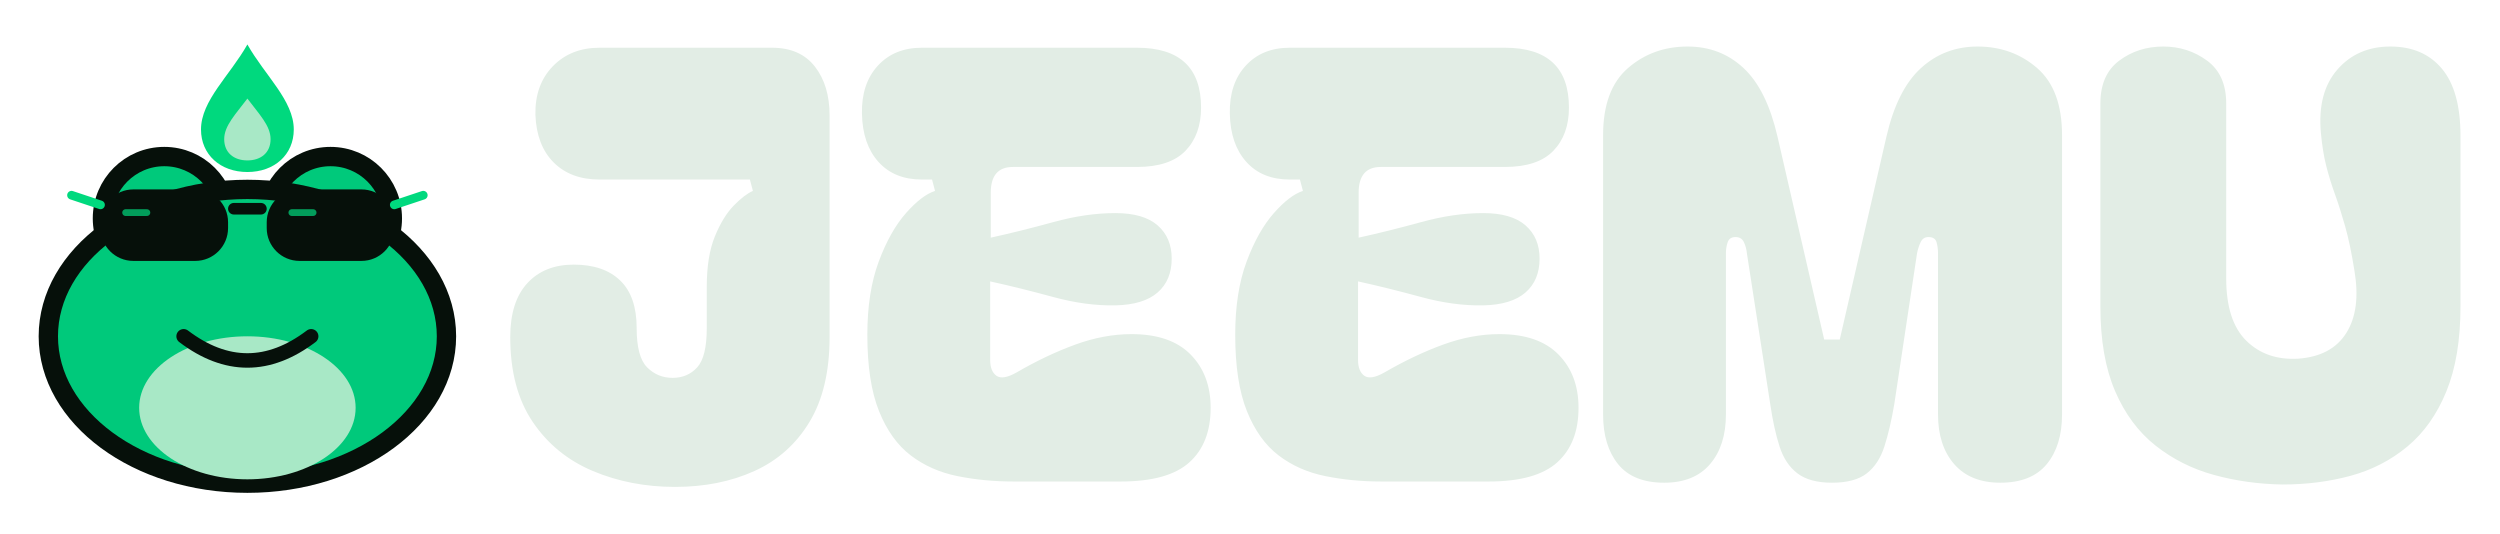
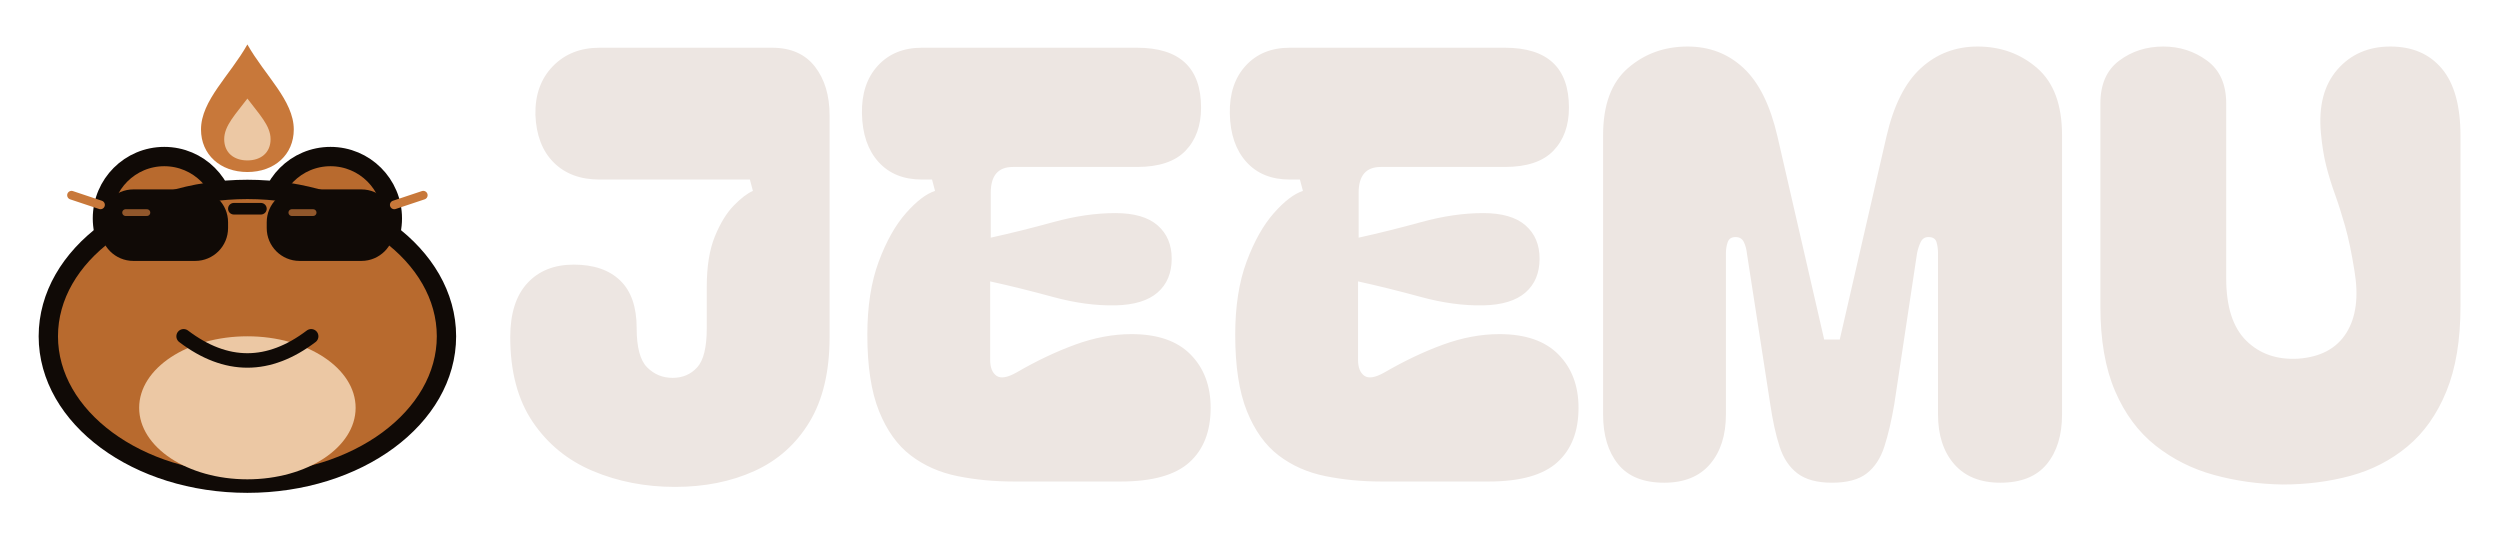
<svg xmlns="http://www.w3.org/2000/svg" viewBox="0 0 2587 552" width="2587" height="552">
  <g transform="translate(0,26) scale(1)">
-     <circle cx="170" cy="200" r="64" fill="#00C97B" stroke="#06100A" stroke-width="20" />
-     <circle cx="342" cy="200" r="64" fill="#00C97B" stroke="#06100A" stroke-width="20" />
-     <ellipse cx="256" cy="322" rx="206" ry="152" fill="#00C97B" stroke="#06100A" stroke-width="20" />
-     <ellipse cx="170" cy="252" rx="50" ry="22" fill="#00C97B" />
-     <ellipse cx="342" cy="252" rx="50" ry="22" fill="#00C97B" />
-     <ellipse cx="256" cy="396" rx="112" ry="74" fill="#A8E8C6" />
-     <rect x="104" y="170" width="132" height="74" rx="34" fill="#06100A" />
-     <rect x="276" y="170" width="132" height="74" rx="34" fill="#06100A" />
-     <rect x="236" y="184" width="40" height="12" rx="6" fill="#06100A" />
-     <path d="M130 194 L152 194" stroke="#00D97E" stroke-width="7" stroke-linecap="round" opacity="0.7" />
-     <path d="M302 194 L324 194" stroke="#00D97E" stroke-width="7" stroke-linecap="round" opacity="0.7" />
-     <path d="M104 186 L74 176 M408 186 L438 176" stroke="#00D97E" stroke-width="9" stroke-linecap="round" />
-     <path d="M190 322 Q256 372 322 322" fill="none" stroke="#06100A" stroke-width="15" stroke-linecap="round" />
+     <circle cx="170" cy="200" r="64" fill="#b86a2e" stroke="#100a06" stroke-width="20" />
+     <circle cx="342" cy="200" r="64" fill="#b86a2e" stroke="#100a06" stroke-width="20" />
+     <ellipse cx="256" cy="322" rx="206" ry="152" fill="#b86a2e" stroke="#100a06" stroke-width="20" />
+     <ellipse cx="170" cy="252" rx="50" ry="22" fill="#b86a2e" />
+     <ellipse cx="342" cy="252" rx="50" ry="22" fill="#b86a2e" />
+     <ellipse cx="256" cy="396" rx="112" ry="74" fill="#ecc8a4" />
+     <rect x="104" y="170" width="132" height="74" rx="34" fill="#100a06" />
+     <rect x="276" y="170" width="132" height="74" rx="34" fill="#100a06" />
+     <rect x="236" y="184" width="40" height="12" rx="6" fill="#100a06" />
+     <path d="M130 194 L152 194" stroke="#c8783a" stroke-width="7" stroke-linecap="round" opacity="0.7" />
+     <path d="M302 194 L324 194" stroke="#c8783a" stroke-width="7" stroke-linecap="round" opacity="0.7" />
+     <path d="M104 186 L74 176 M408 186 L438 176" stroke="#c8783a" stroke-width="9" stroke-linecap="round" />
+     <path d="M190 322 Q256 372 322 322" fill="none" stroke="#100a06" stroke-width="15" stroke-linecap="round" />
    <g transform="translate(256,150) scale(1) translate(-256,-150)">
-       <path d="M256 20 C274 52 304 78 304 108 C304 134 284 152 256 152 C228 152 208 134 208 108 C208 78 238 52 256 20Z" fill="#00D97E" />
-       <path d="M256 76 C268 92 280 104 280 118 C280 132 270 140 256 140 C242 140 232 132 232 118 C232 104 244 92 256 76Z" fill="#A8E8C6" />
+       <path d="M256 20 C274 52 304 78 304 108 C304 134 284 152 256 152 C228 152 208 134 208 108 C208 78 238 52 256 20Z" fill="#c8783a" />
+       <path d="M256 76 C268 92 280 104 280 118 C280 132 270 140 256 140 C242 140 232 132 232 118 C232 104 244 92 256 76Z" fill="#ecc8a4" />
    </g>
  </g>
-   <path fill="#E2EDE5" d="M293 7Q219 7 156-19.50Q93-46 55.50-101.50Q18-157 18-243Q18-302 46.50-333Q75-364 124-364Q174-364 201.50-337.50Q229-311 229-258Q229-210 246.50-192.50Q264-175 289-175Q314-175 330-192.50Q346-210 346-258L346-327Q346-378 359.50-411Q373-444 391-462.50Q409-481 423-487L418-506L167-506Q119-506 90.50-534.50Q62-563 60-614Q59-664 89-695Q119-726 167-726L455-726Q502-726 526.50-694.50Q551-663 551-613L551-243Q551-157 517.50-101.50Q484-46 425.50-19.50Q367 7 293 7M1037-2L858-2Q809-2 764.50-11Q720-20 686.50-45.50Q653-71 633.50-119.50Q614-168 614-247Q614-318 633-369Q652-420 678.50-450Q705-480 727-487L722-506L705-506Q659-506 632.50-535.50Q606-565 605-616Q604-666 631.50-696Q659-726 705-726L1064-726Q1171-726 1171-626Q1171-581 1145-554Q1119-527 1064-527L857-527Q820-527 820-484L820-409Q870-420 924.50-435Q979-450 1028-450Q1075-450 1098.50-429.50Q1122-409 1122-374Q1122-338 1098.50-317.50Q1075-297 1028-296Q979-295 924-310Q869-325 819-336L819-205Q819-186 829.50-178.50Q840-171 863-184Q913-213 961-230.50Q1009-248 1055-248Q1120-248 1153.50-214Q1187-180 1187-125Q1187-66 1151.50-34Q1116-2 1037-2M1651-2L1472-2Q1423-2 1378.50-11Q1334-20 1300.50-45.50Q1267-71 1247.50-119.50Q1228-168 1228-247Q1228-318 1247-369Q1266-420 1292.50-450Q1319-480 1341-487L1336-506L1319-506Q1273-506 1246.50-535.50Q1220-565 1219-616Q1218-666 1245.50-696Q1273-726 1319-726L1678-726Q1785-726 1785-626Q1785-581 1759-554Q1733-527 1678-527L1471-527Q1434-527 1434-484L1434-409Q1484-420 1538.50-435Q1593-450 1642-450Q1689-450 1712.50-429.50Q1736-409 1736-374Q1736-338 1712.50-317.50Q1689-297 1642-296Q1593-295 1538-310Q1483-325 1433-336L1433-205Q1433-186 1443.50-178.50Q1454-171 1477-184Q1527-213 1575-230.50Q1623-248 1669-248Q1734-248 1767.50-214Q1801-180 1801-125Q1801-66 1765.50-34Q1730-2 1651-2M1944 0Q1892 0 1867-31Q1842-62 1842-114L1842-580Q1842-656 1883.50-692Q1925-728 1983-728Q2038-728 2076.50-692Q2115-656 2133-578L2211-239L2237-239L2315-578Q2333-656 2372.50-692Q2412-728 2467-728Q2525-728 2566.50-692Q2608-656 2608-580L2608-114Q2608-62 2582.50-31Q2557 0 2505 0Q2455 0 2428-31Q2401-62 2401-114L2401-383Q2401-393 2398.50-401.50Q2396-410 2385-410Q2376-410 2372-401.50Q2368-393 2366-383L2328-131Q2321-90 2311.50-60.50Q2302-31 2282-15.50Q2262 0 2224 0Q2187 0 2166.50-15.50Q2146-31 2136.50-60.50Q2127-90 2121-131L2082-383Q2081-393 2077-401.50Q2073-410 2063-410Q2053-410 2050-401.50Q2047-393 2047-383L2047-114Q2047-62 2020.50-31Q1994 0 1944 0M2976 3Q2916 2 2861.50-13Q2807-28 2764-62Q2721-96 2696.50-153Q2672-210 2672-294L2672-633Q2672-681 2703.50-704.50Q2735-728 2777-728Q2818-728 2850-704.50Q2882-681 2882-633L2882-341Q2882-270 2915.50-237Q2949-204 3002-207Q3058-211 3082.50-250Q3107-289 3096-354Q3089-398 3080.50-428Q3072-458 3063.50-481.50Q3055-505 3049-528.50Q3043-552 3040-584Q3034-651 3067.50-689.50Q3101-728 3156-728Q3211-728 3242-691Q3273-654 3273-579L3273-294Q3273-210 3249.50-152.50Q3226-95 3184.50-60.50Q3143-26 3089.50-11.50Q3036 3 2976 3" transform="translate(516.84,499.51) scale(0.62)" />
+   <path fill="#ede6e2" d="M293 7Q219 7 156-19.50Q93-46 55.50-101.50Q18-157 18-243Q18-302 46.50-333Q75-364 124-364Q174-364 201.50-337.50Q229-311 229-258Q229-210 246.50-192.50Q264-175 289-175Q314-175 330-192.50Q346-210 346-258L346-327Q346-378 359.50-411Q373-444 391-462.50Q409-481 423-487L418-506L167-506Q119-506 90.50-534.50Q62-563 60-614Q59-664 89-695Q119-726 167-726L455-726Q502-726 526.50-694.50Q551-663 551-613L551-243Q551-157 517.50-101.50Q484-46 425.50-19.50Q367 7 293 7M1037-2L858-2Q809-2 764.50-11Q720-20 686.50-45.50Q653-71 633.50-119.50Q614-168 614-247Q614-318 633-369Q652-420 678.50-450Q705-480 727-487L722-506L705-506Q659-506 632.50-535.50Q606-565 605-616Q604-666 631.50-696Q659-726 705-726L1064-726Q1171-726 1171-626Q1171-581 1145-554Q1119-527 1064-527L857-527Q820-527 820-484L820-409Q870-420 924.50-435Q979-450 1028-450Q1075-450 1098.50-429.50Q1122-409 1122-374Q1122-338 1098.50-317.50Q1075-297 1028-296Q979-295 924-310Q869-325 819-336L819-205Q819-186 829.50-178.50Q840-171 863-184Q913-213 961-230.50Q1009-248 1055-248Q1120-248 1153.50-214Q1187-180 1187-125Q1187-66 1151.50-34Q1116-2 1037-2M1651-2L1472-2Q1423-2 1378.50-11Q1334-20 1300.50-45.50Q1267-71 1247.50-119.50Q1228-168 1228-247Q1228-318 1247-369Q1266-420 1292.50-450Q1319-480 1341-487L1336-506L1319-506Q1273-506 1246.50-535.50Q1220-565 1219-616Q1218-666 1245.50-696Q1273-726 1319-726L1678-726Q1785-726 1785-626Q1785-581 1759-554Q1733-527 1678-527L1471-527Q1434-527 1434-484L1434-409Q1484-420 1538.50-435Q1593-450 1642-450Q1689-450 1712.50-429.50Q1736-409 1736-374Q1736-338 1712.50-317.50Q1689-297 1642-296Q1593-295 1538-310Q1483-325 1433-336L1433-205Q1433-186 1443.50-178.50Q1454-171 1477-184Q1527-213 1575-230.50Q1623-248 1669-248Q1734-248 1767.50-214Q1801-180 1801-125Q1801-66 1765.50-34Q1730-2 1651-2M1944 0Q1892 0 1867-31Q1842-62 1842-114L1842-580Q1842-656 1883.50-692Q1925-728 1983-728Q2038-728 2076.50-692Q2115-656 2133-578L2211-239L2237-239L2315-578Q2333-656 2372.50-692Q2412-728 2467-728Q2525-728 2566.50-692Q2608-656 2608-580L2608-114Q2608-62 2582.50-31Q2557 0 2505 0Q2455 0 2428-31Q2401-62 2401-114L2401-383Q2401-393 2398.50-401.50Q2396-410 2385-410Q2376-410 2372-401.50Q2368-393 2366-383L2328-131Q2321-90 2311.50-60.50Q2302-31 2282-15.50Q2262 0 2224 0Q2187 0 2166.50-15.50Q2146-31 2136.50-60.50Q2127-90 2121-131L2082-383Q2081-393 2077-401.50Q2073-410 2063-410Q2053-410 2050-401.50Q2047-393 2047-383L2047-114Q2047-62 2020.50-31Q1994 0 1944 0M2976 3Q2916 2 2861.50-13Q2807-28 2764-62Q2721-96 2696.50-153Q2672-210 2672-294L2672-633Q2672-681 2703.50-704.50Q2735-728 2777-728Q2818-728 2850-704.50Q2882-681 2882-633L2882-341Q2882-270 2915.50-237Q2949-204 3002-207Q3058-211 3082.50-250Q3107-289 3096-354Q3089-398 3080.50-428Q3072-458 3063.50-481.50Q3055-505 3049-528.50Q3043-552 3040-584Q3034-651 3067.50-689.50Q3101-728 3156-728Q3211-728 3242-691Q3273-654 3273-579L3273-294Q3273-210 3249.50-152.50Q3226-95 3184.50-60.50Q3143-26 3089.50-11.50Q3036 3 2976 3" transform="translate(516.84,499.51) scale(0.62)" />
</svg>
